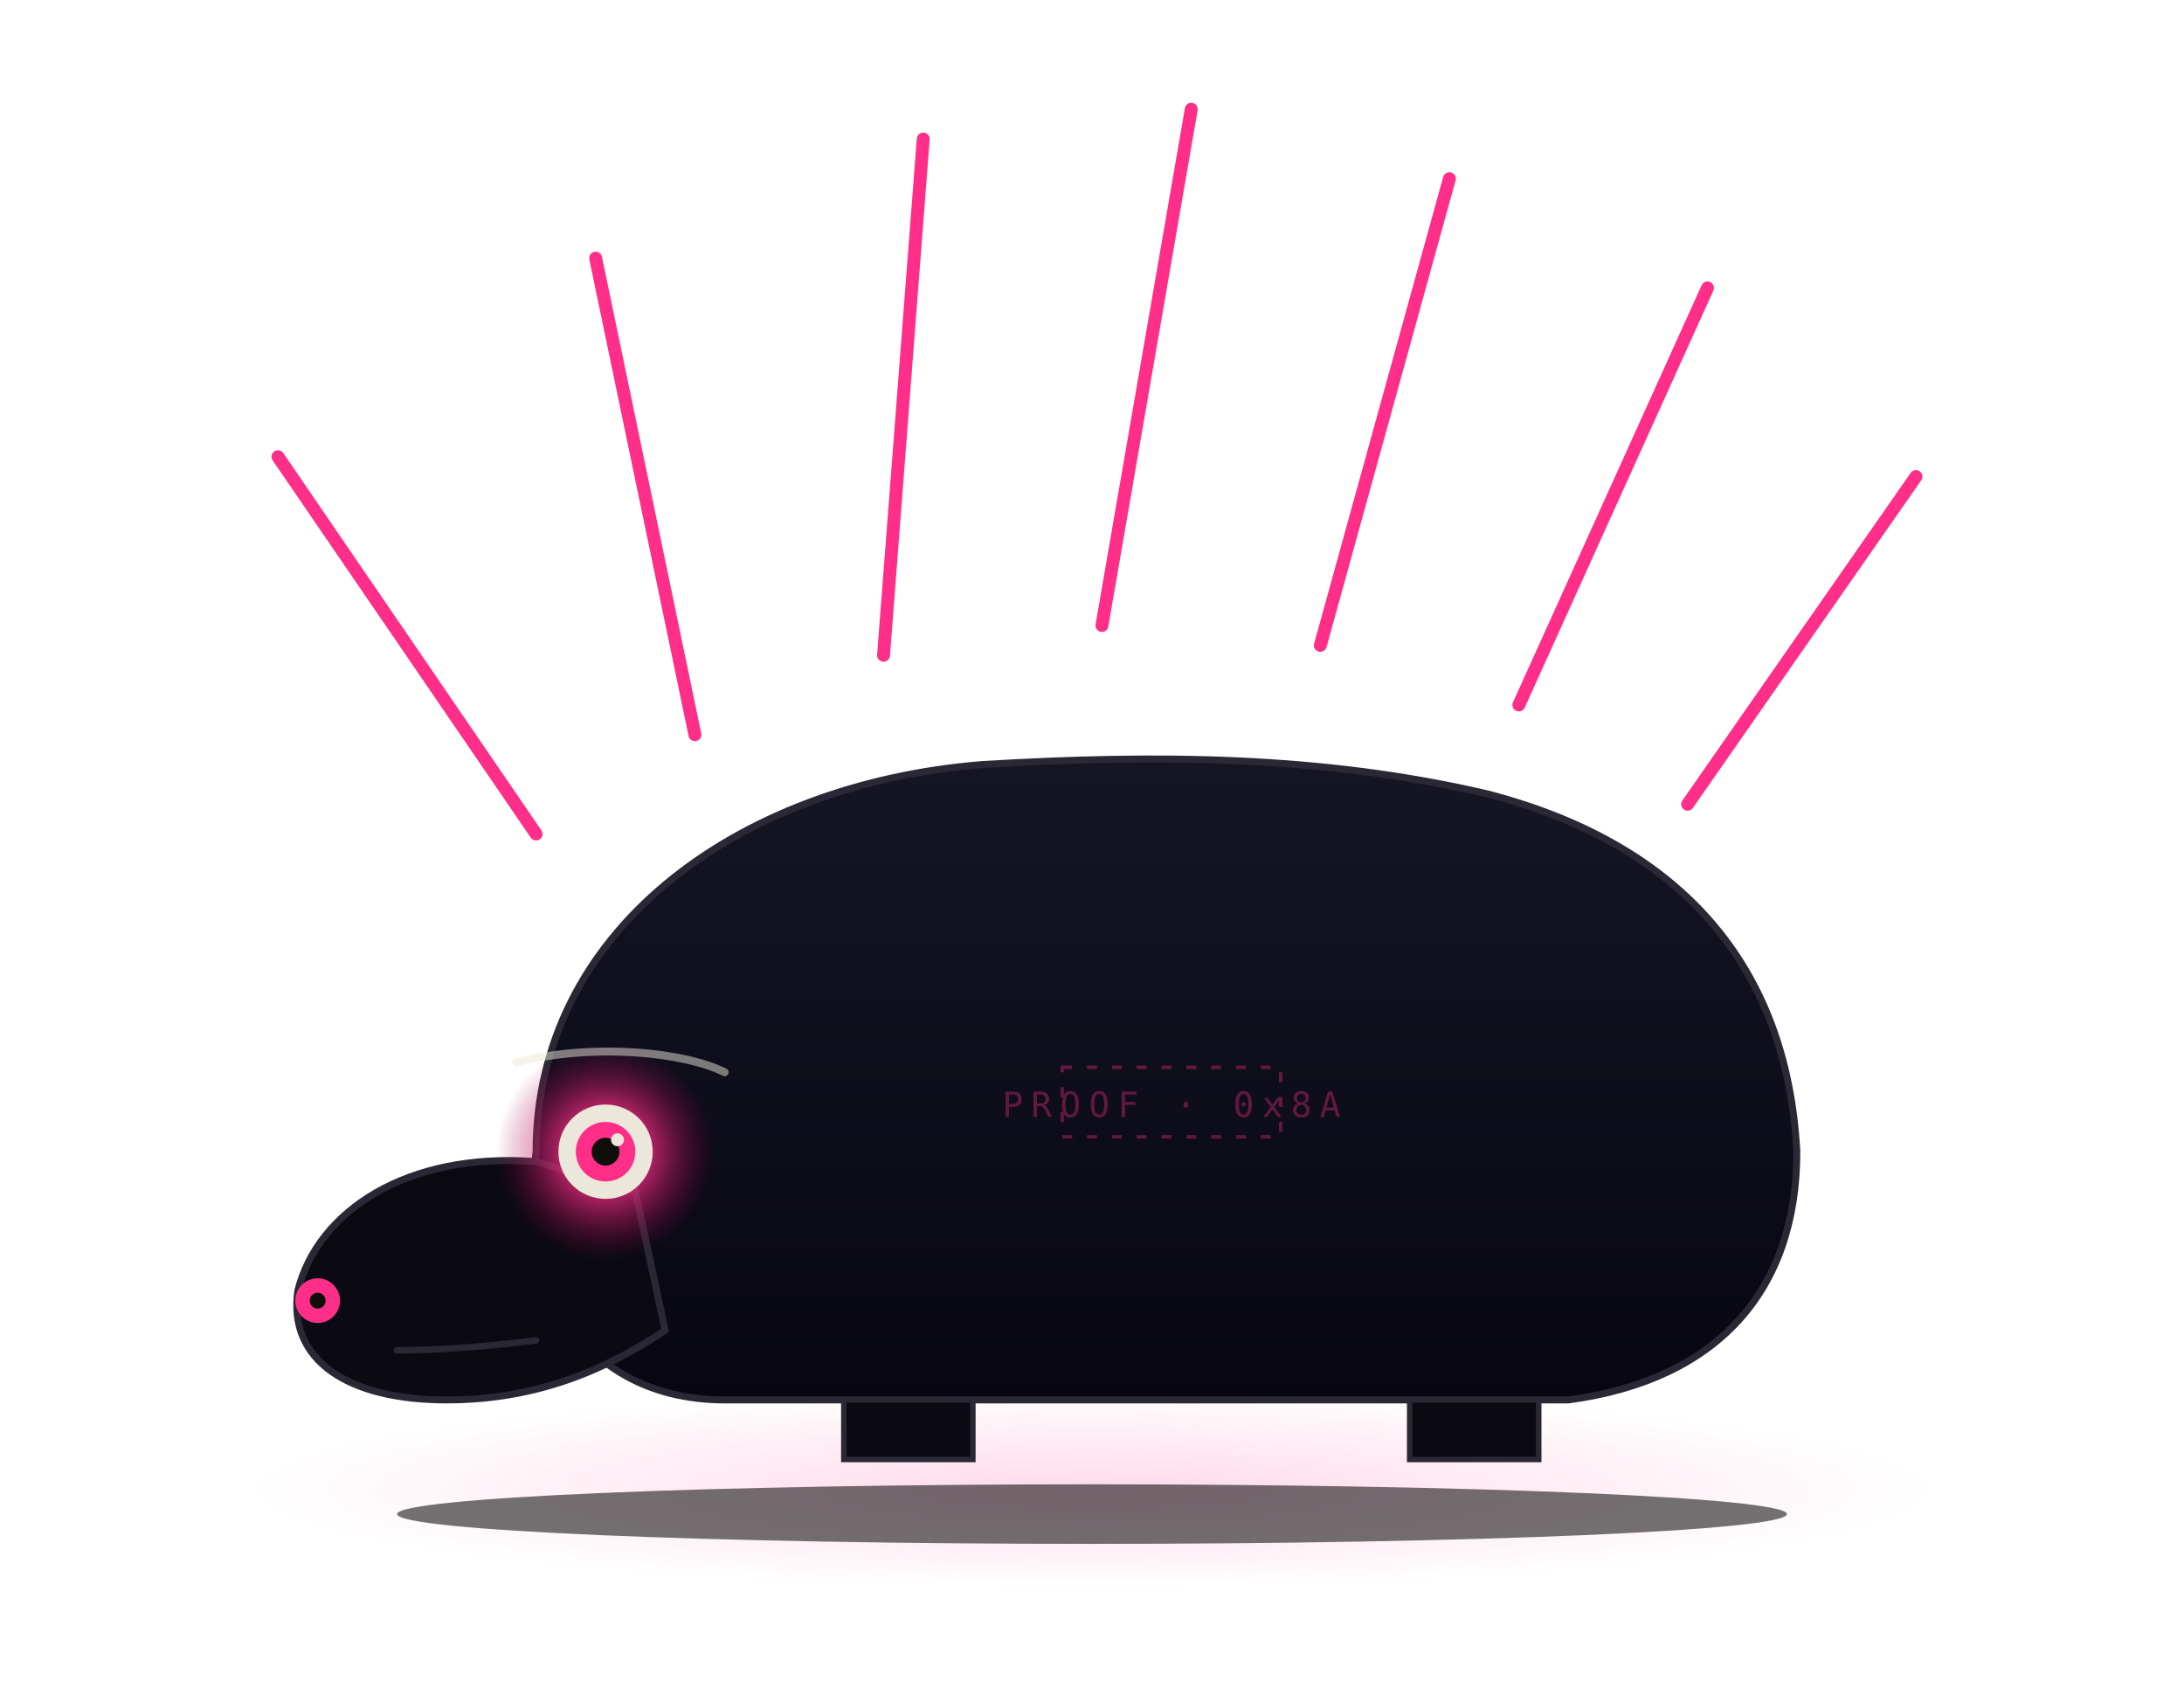
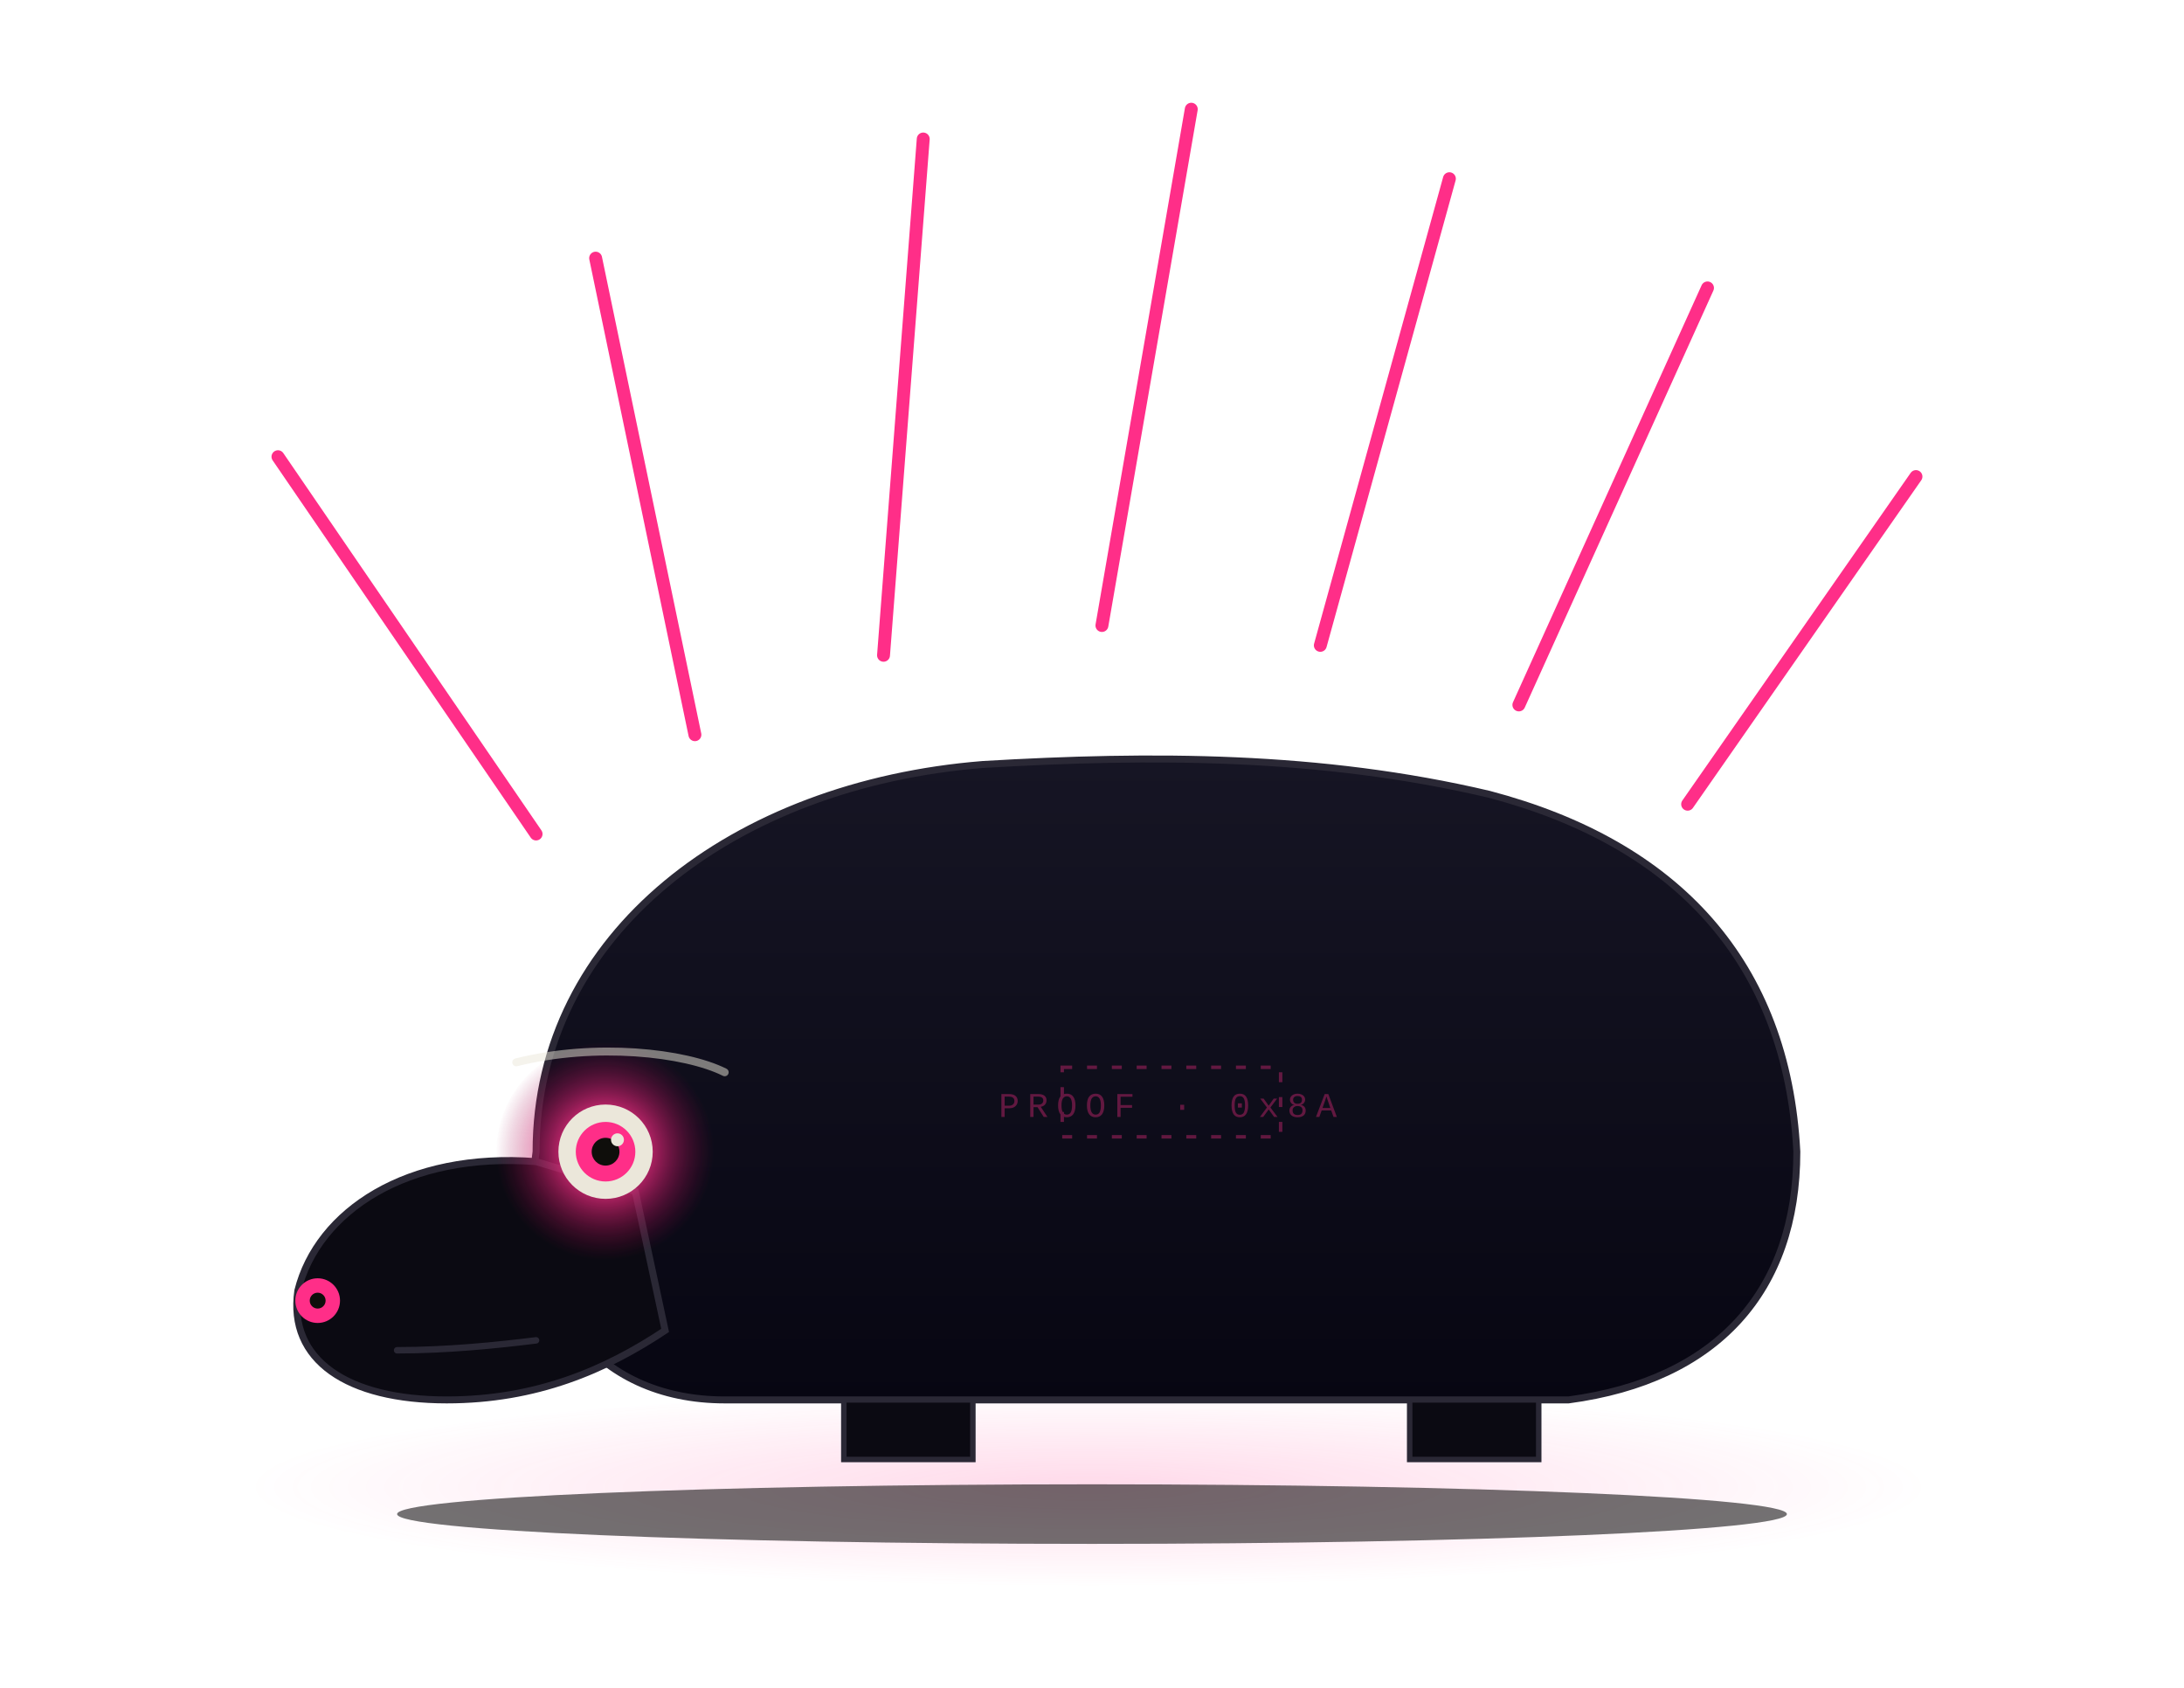
- <svg xmlns="http://www.w3.org/2000/svg" viewBox="0 0 440 340" width="440" height="340" style="display: block;">
+ <svg xmlns="http://www.w3.org/2000/svg" id="Layer_1" version="1.1" viewBox="0 0 440 340">
  <defs>
-     <radialGradient id="eyeGlow" cx="50%" cy="50%" r="50%">
-       <stop offset="0%" stop-color="#ffcde0" />
-       <stop offset="40%" stop-color="#ff2e88" />
-       <stop offset="100%" stop-color="#8a0040" stop-opacity="0" />
+     <style>
+       .st0 {
+         opacity: .55;
+       }
+ 
+       .st0, .st1, .st2, .st3 {
+         isolation: isolate;
+       }
+ 
+       .st4 {
+         stroke-width: 1.3px;
+       }
+ 
+       .st4, .st5, .st6, .st7 {
+         stroke: #2a2835;
+       }
+ 
+       .st4, .st8, .st9, .st3 {
+         fill: none;
+       }
+ 
+       .st4, .st9, .st3 {
+         stroke-linecap: round;
+       }
+ 
+       .st10 {
+         fill: url(#radial-gradient);
+       }
+ 
+       .st11, .st2 {
+         fill: #ff2e88;
+       }
+ 
+       .st5 {
+         fill: url(#linear-gradient);
+       }
+ 
+       .st5, .st6 {
+         stroke-width: 1.4px;
+       }
+ 
+       .st8 {
+         stroke-dasharray: 2 3;
+         stroke-width: .7px;
+       }
+ 
+       .st8, .st9 {
+         stroke: #ff2e88;
+       }
+ 
+       .st1 {
+         fill: url(#radial-gradient1);
+         opacity: .7;
+       }
+ 
+       .st12 {
+         fill: #ebe7da;
+       }
+ 
+       .st9 {
+         stroke-width: 2.6px;
+       }
+ 
+       .st13 {
+         opacity: .35;
+       }
+ 
+       .st2 {
+         font-family: CourierNewPSMT, 'Courier New';
+         font-size: 7px;
+         letter-spacing: .23em;
+       }
+ 
+       .st14 {
+         fill: #0f0e0b;
+       }
+ 
+       .st6, .st7 {
+         fill: #0b0a12;
+       }
+ 
+       .st7 {
+         stroke-width: 1.1px;
+       }
+ 
+       .st3 {
+         opacity: .5;
+         stroke: #ebe7da;
+         stroke-width: 1.6px;
+       }
+     </style>
+     <radialGradient id="radial-gradient" cx="-776.21" cy="1149.78" fx="-776.21" fy="1149.78" r=".5" gradientTransform="translate(264131 46291) scale(340 -40)" gradientUnits="userSpaceOnUse">
+       <stop offset="0" stop-color="#ff2e88" stop-opacity=".18" />
+       <stop offset="1" stop-color="#ff2e88" stop-opacity="0" />
    </radialGradient>
-     <linearGradient id="bodyGrad" x1="0" y1="0" x2="0" y2="1">
-       <stop offset="0%" stop-color="#161524" />
-       <stop offset="100%" stop-color="#070612" />
+     <linearGradient id="linear-gradient" x1="-775.44" y1="1164.58" x2="-775.44" y2="1163.58" gradientTransform="translate(197669.89 150513) scale(254.61 -129.11)" gradientUnits="userSpaceOnUse">
+       <stop offset="0" stop-color="#161524" />
+       <stop offset="1" stop-color="#070612" />
    </linearGradient>
-     <radialGradient id="floorGrad" cx="50%" cy="50%" r="50%">
-       <stop offset="0%" stop-color="#ff2e88" stop-opacity="0.18" />
-       <stop offset="100%" stop-color="#ff2e88" stop-opacity="0" />
+     <radialGradient id="radial-gradient1" cx="-760.8" cy="1151.66" fx="-760.8" fy="1151.66" r=".5" gradientTransform="translate(33597 50905) scale(44 -44)" gradientUnits="userSpaceOnUse">
+       <stop offset="0" stop-color="#ffcde0" />
+       <stop offset=".4" stop-color="#ff2e88" />
+       <stop offset="1" stop-color="#8a0040" stop-opacity="0" />
    </radialGradient>
  </defs>
-   <ellipse cx="220" cy="300" rx="170" ry="20" fill="url(#floorGrad)" />
-   <ellipse cx="220" cy="305" rx="140" ry="6" fill="#000" opacity="0.55" />
-   <g stroke="#ff2e88" stroke-width="2.6" stroke-linecap="round" fill="none">
-     <line class="quill" x1="108" y1="168" x2="56" y2="92" />
-     <line class="quill" x1="140" y1="148" x2="120" y2="52" />
-     <line class="quill" x1="178" y1="132" x2="186" y2="28" />
-     <line class="quill" x1="222" y1="126" x2="240" y2="22" />
-     <line class="quill" x1="266" y1="130" x2="292" y2="36" />
-     <line class="quill" x1="306" y1="142" x2="344" y2="58" />
-     <line class="quill" x1="340" y1="162" x2="386" y2="96" />
+   <ellipse class="st10" cx="220" cy="300" rx="170" ry="20" />
+   <ellipse class="st0" cx="220" cy="305" rx="140" ry="6" />
+   <g>
+     <line class="st9" x1="108" y1="168" x2="56" y2="92" />
+     <line class="st9" x1="140" y1="148" x2="120" y2="52" />
+     <line class="st9" x1="178" y1="132" x2="186" y2="28" />
+     <line class="st9" x1="222" y1="126" x2="240" y2="22" />
+     <line class="st9" x1="266" y1="130" x2="292" y2="36" />
+     <line class="st9" x1="306" y1="142" x2="344" y2="58" />
+     <line class="st9" x1="340" y1="162" x2="386" y2="96" />
  </g>
-   <path d="M 108 232 C 108 188, 148 158, 198 154 C 232 152, 266 152, 300 160 C 338 170, 360 194, 362 232 C 362 260, 346 278, 316 282 L 146 282 C 120 282, 104 262, 108 232 Z" fill="url(#bodyGrad)" stroke="#2a2835" stroke-width="1.4" />
-   <path d="M 108 234 C 82 232, 64 244, 60 260 C 58 274, 70 282, 90 282 C 108 282, 122 276, 134 268 L 128 240 Z" fill="#0b0a12" stroke="#2a2835" stroke-width="1.4" />
-   <circle cx="64" cy="262" r="4.5" fill="#ff2e88" />
-   <circle cx="64" cy="262" r="1.6" fill="#0f0e0b" />
-   <path d="M 80 272 C 90 272, 100 271, 108 270" stroke="#2a2835" stroke-width="1.3" stroke-linecap="round" fill="none" />
-   <circle cx="122" cy="232" r="22" fill="url(#eyeGlow)" opacity="0.7" />
-   <ellipse cx="122" cy="232" rx="9.5" ry="9.5" fill="#ebe7da">
-     <animate attributeName="ry" values="9.5;9.5;1.1;9.5;9.5" keyTimes="0;0.46;0.5;0.54;1" dur="7.5s" repeatCount="indefinite" />
-   </ellipse>
-   <ellipse class="eye-blink" cx="122" cy="232" rx="6" ry="6" fill="#ff2e88">
-     <animate attributeName="ry" values="6;6;0.7;6;6" keyTimes="0;0.46;0.5;0.54;1" dur="7.5s" repeatCount="indefinite" />
-   </ellipse>
-   <ellipse cx="122" cy="232" rx="2.8" ry="2.8" fill="#0f0e0b">
-     <animate attributeName="ry" values="2.8;2.8;0.45;2.8;2.8" keyTimes="0;0.46;0.5;0.54;1" dur="7.5s" repeatCount="indefinite" />
-   </ellipse>
-   <ellipse cx="124.4" cy="229.6" rx="1.3" ry="1.3" fill="#ebe7da">
-     <animate attributeName="ry" values="1.3;1.3;0.25;1.3;1.3" keyTimes="0;0.46;0.5;0.54;1" dur="7.5s" repeatCount="indefinite" />
-   </ellipse>
-   <path d="M 104 214 C 120 210, 138 212, 146 216" stroke="#ebe7da" stroke-width="1.6" stroke-linecap="round" fill="none" opacity="0.5" />
-   <rect x="170" y="282" width="26" height="12" fill="#0b0a12" stroke="#2a2835" stroke-width="1.1" />
-   <rect x="284" y="282" width="26" height="12" fill="#0b0a12" stroke="#2a2835" stroke-width="1.1" />
-   <g opacity="0.35" transform="translate(236, 222)">
-     <rect x="-22" y="-7" width="44" height="14" fill="none" stroke="#ff2e88" stroke-width="0.7" stroke-dasharray="2 3" />
-     <text x="0" y="3" text-anchor="middle" font-family="JetBrains Mono, monospace" font-size="7" fill="#ff2e88" letter-spacing="1.6">PROOF · 0x8A</text>
+   <path class="st5" d="M108,232c0-44,40-74,90-78,34-2,68-2,102,6,38,10,60,34,62,72,0,28-16,46-46,50h-170c-26,0-42-20-38-50Z" />
+   <path class="st6" d="M108,234c-26-2-44,10-48,26-2,14,10,22,30,22,18,0,32-6,44-14l-6-28-20-6Z" />
+   <circle class="st11" cx="64" cy="262" r="4.5" />
+   <circle class="st14" cx="64" cy="262" r="1.6" />
+   <path class="st4" d="M80,272c10,0,20-1,28-2" />
+   <circle class="st1" cx="122" cy="232" r="22" />
+   <circle class="st12" cx="122" cy="232" r="9.5">
+     <animate accumulate="none" additive="replace" attributeName="ry" calcMode="linear" dur="7.5s" fill="remove" keyTimes="0;0.46;0.5;0.54;1" repeatCount="indefinite" restart="always" values="9.5;9.5;1.1;9.5;9.5" />
+   </circle>
+   <circle class="st11" cx="122" cy="232" r="6">
+     <animate accumulate="none" additive="replace" attributeName="ry" calcMode="linear" dur="7.5s" fill="remove" keyTimes="0;0.46;0.5;0.54;1" repeatCount="indefinite" restart="always" values="6;6;0.7;6;6" />
+   </circle>
+   <circle class="st14" cx="122" cy="232" r="2.8">
+     <animate accumulate="none" additive="replace" attributeName="ry" calcMode="linear" dur="7.5s" fill="remove" keyTimes="0;0.46;0.5;0.54;1" repeatCount="indefinite" restart="always" values="2.8;2.8;0.45;2.8;2.8" />
+   </circle>
+   <circle class="st12" cx="124.4" cy="229.6" r="1.3">
+     <animate accumulate="none" additive="replace" attributeName="ry" calcMode="linear" dur="7.5s" fill="remove" keyTimes="0;0.46;0.5;0.54;1" repeatCount="indefinite" restart="always" values="1.3;1.3;0.25;1.3;1.3" />
+   </circle>
+   <path class="st3" d="M104,214c16-4,34-2,42,2" />
+   <rect class="st7" x="170" y="282" width="26" height="12" />
+   <rect class="st7" x="284" y="282" width="26" height="12" />
+   <g class="st13">
+     <rect class="st8" x="214" y="215" width="44" height="14" />
+     <text class="st2" transform="translate(201.2 225)">
+       <tspan x="0" y="0">PROOF · 0x8A</tspan>
+     </text>
  </g>
</svg>
